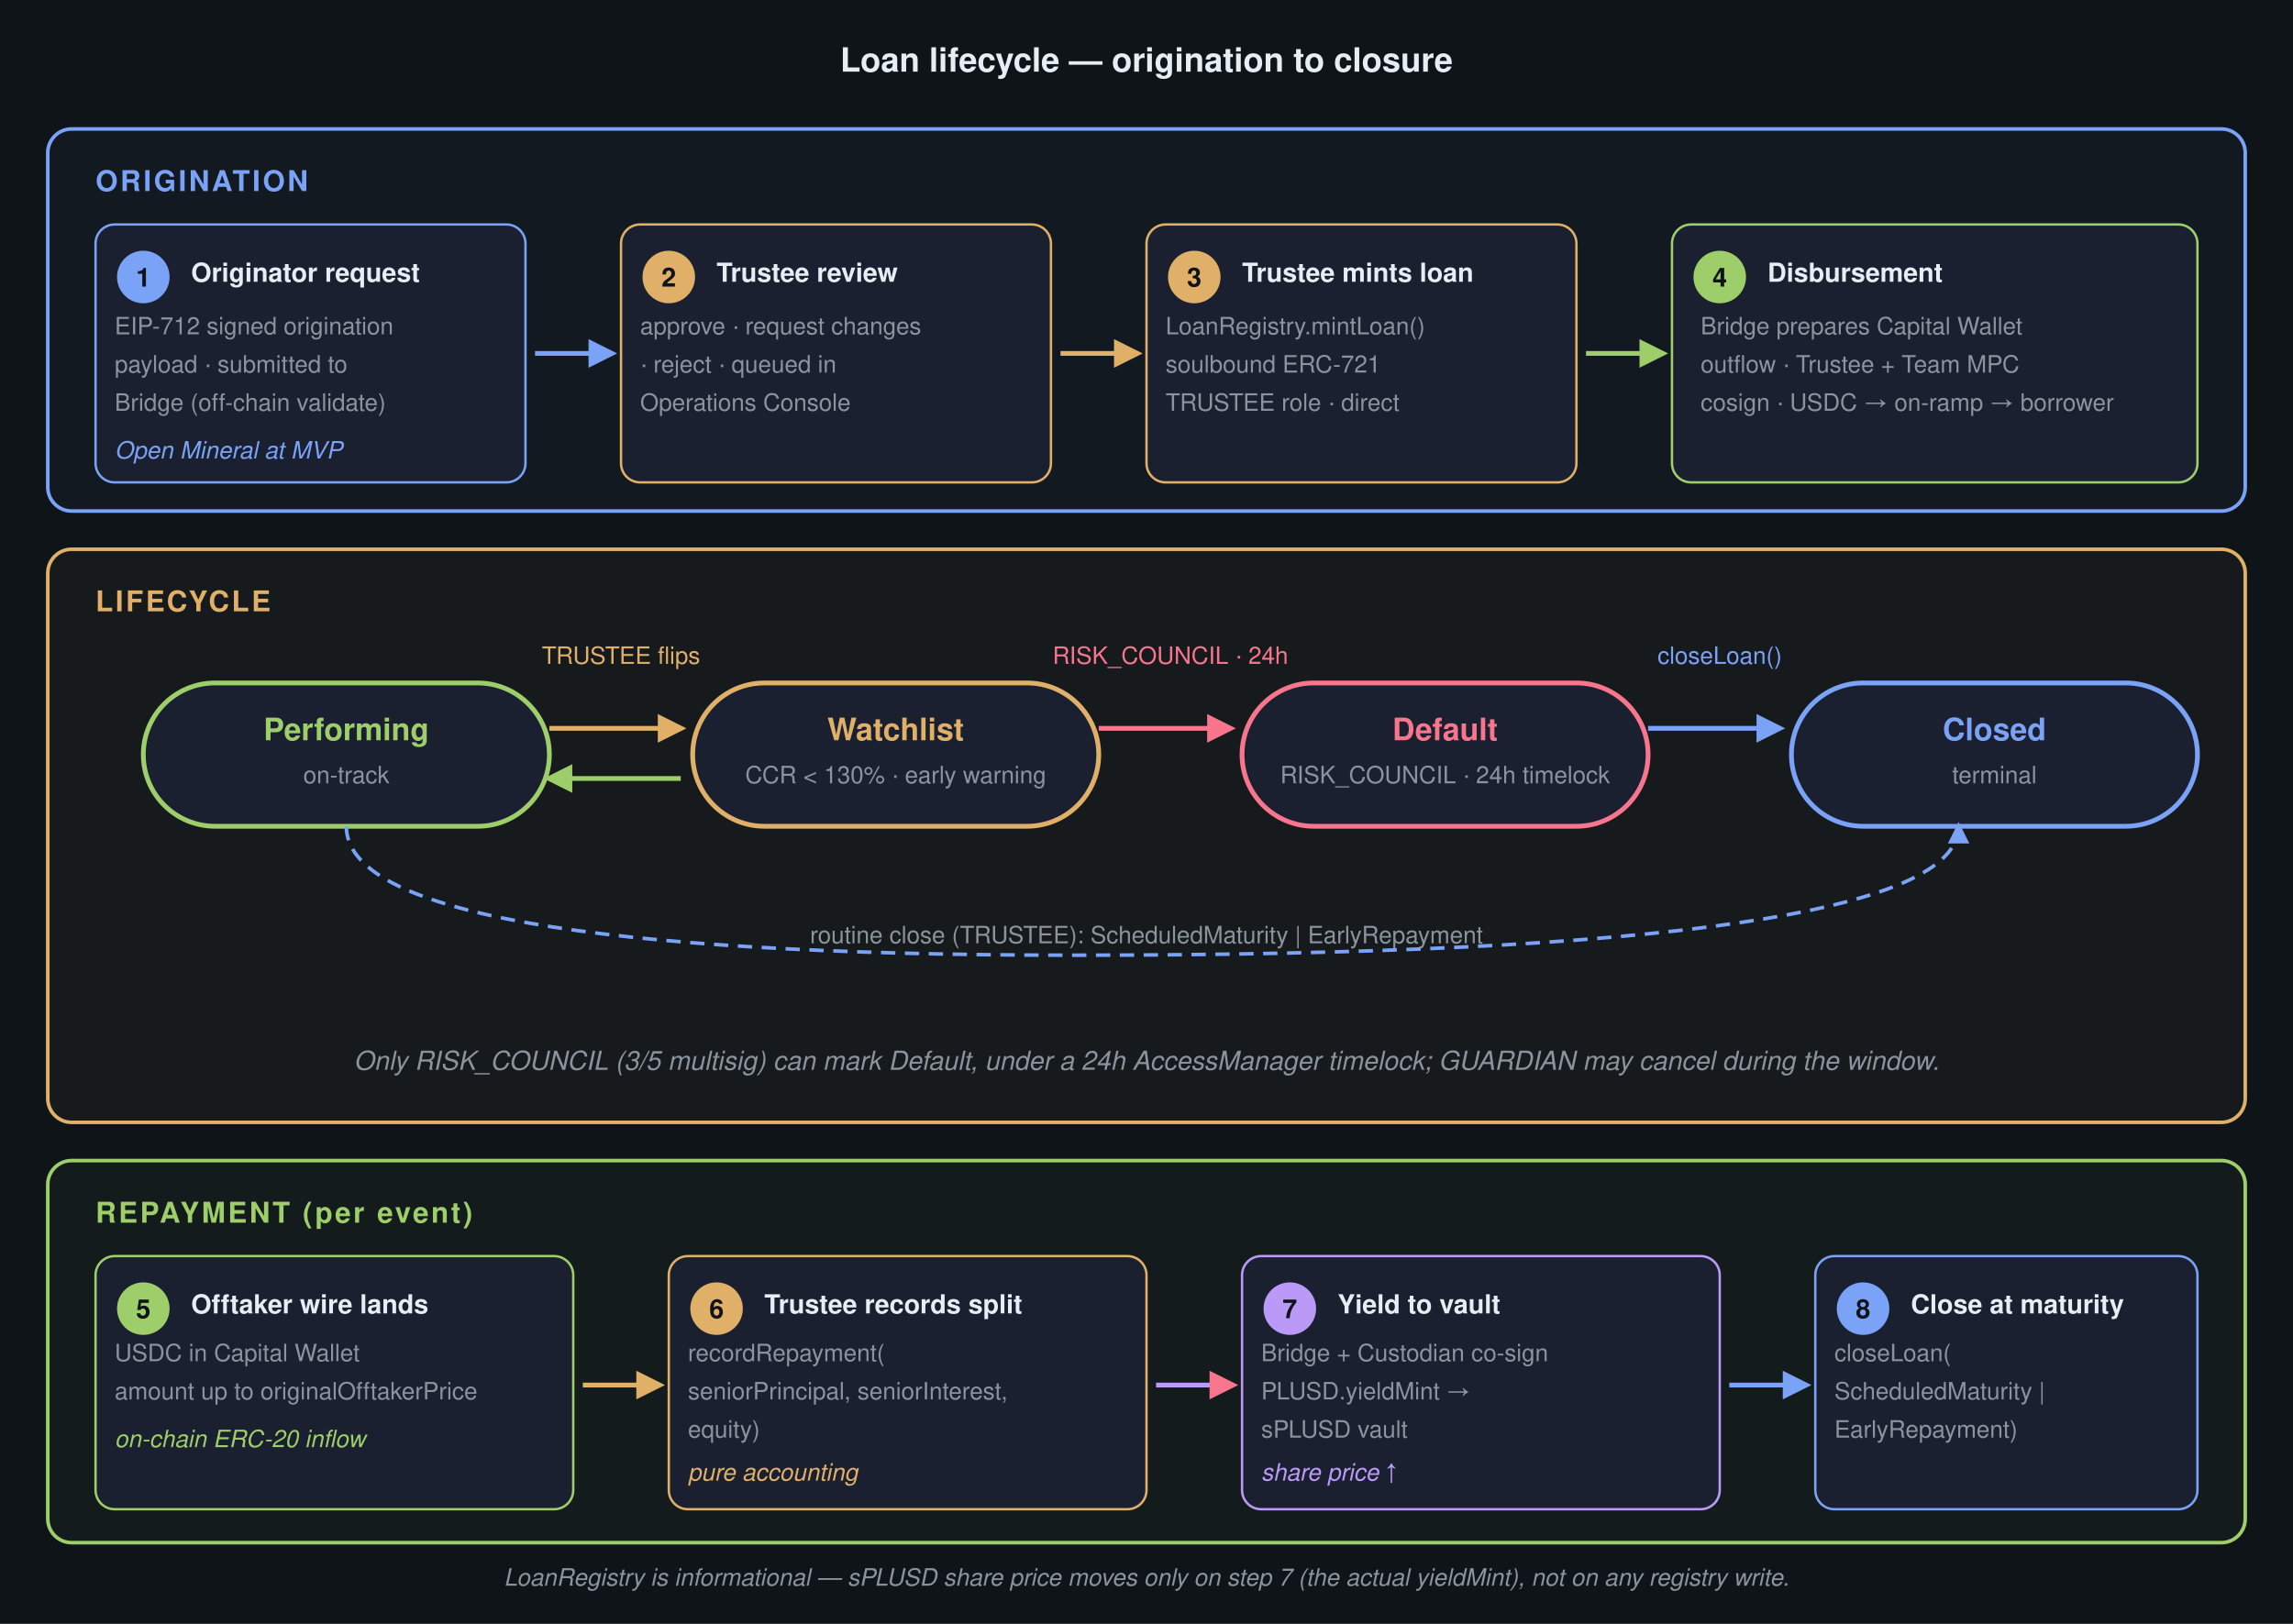
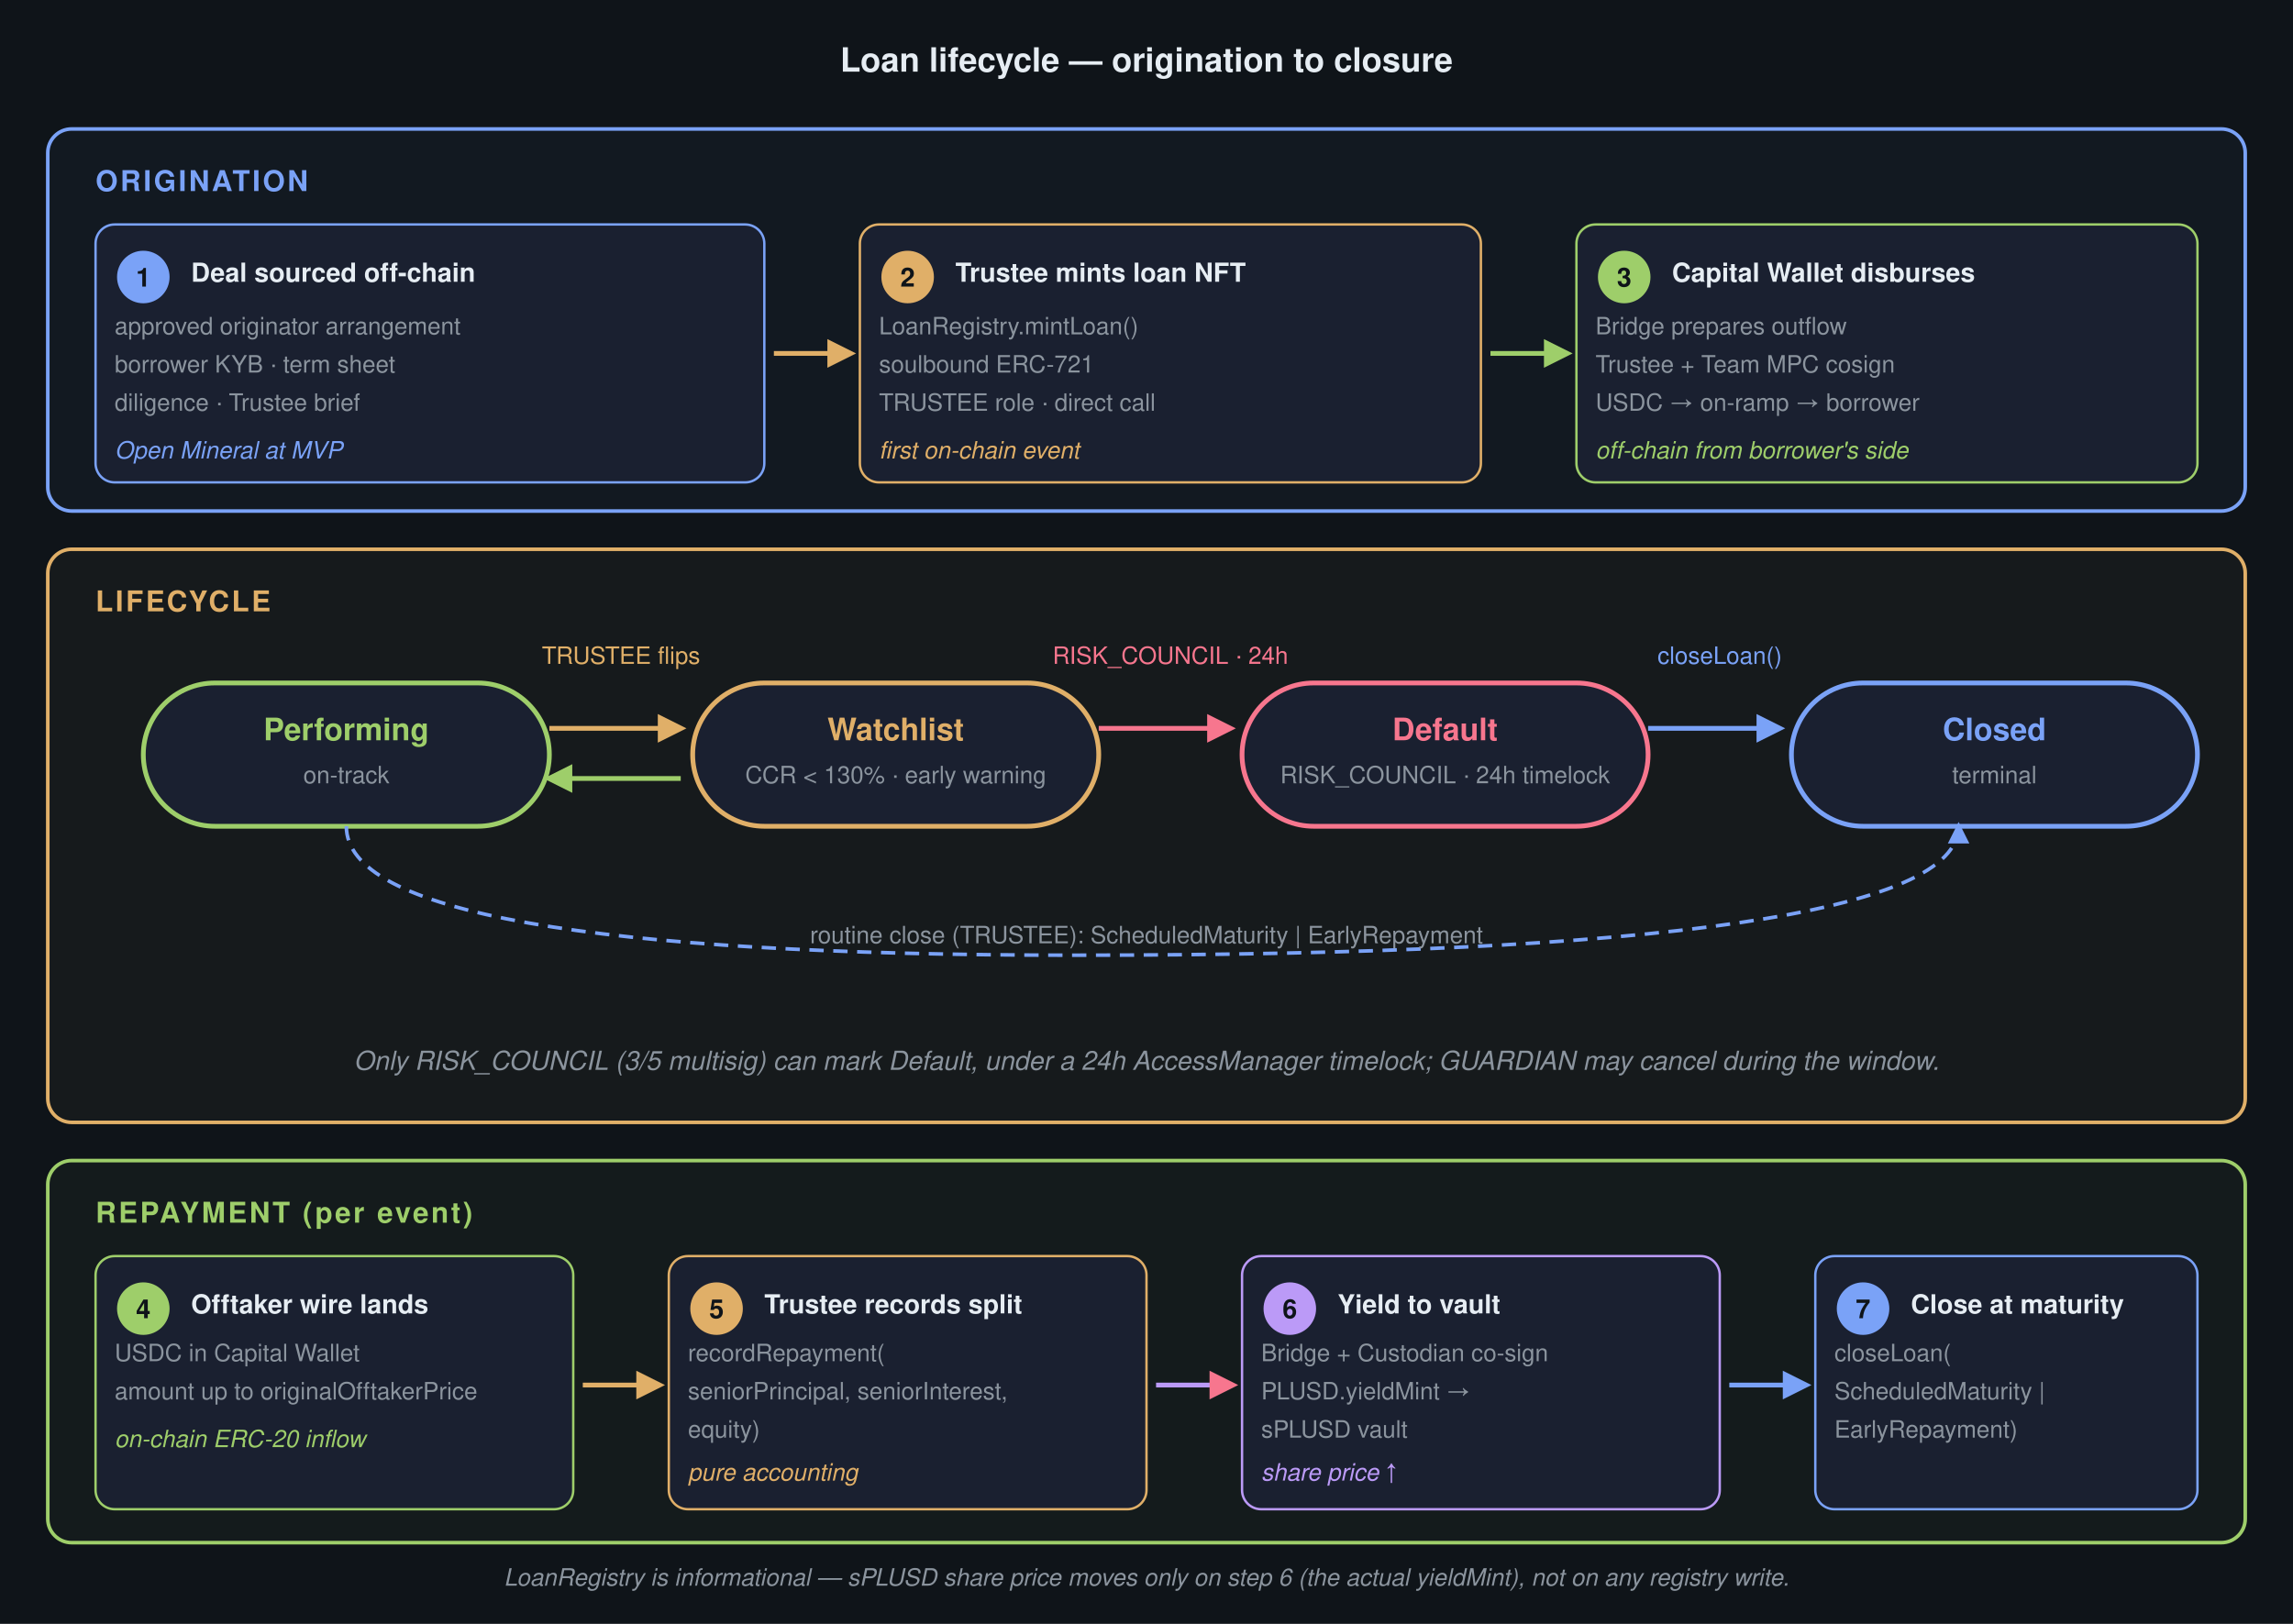
<svg xmlns="http://www.w3.org/2000/svg" width="960" height="680" viewBox="0 0 960 680" font-family="-apple-system, BlinkMacSystemFont, 'Segoe UI', Helvetica, Arial, sans-serif">
  <rect width="960" height="680" fill="#0f1419" />
  <defs>
    <marker id="a-sl-6" viewBox="0 0 10 10" refX="8" refY="5" markerWidth="6" markerHeight="6" orient="auto">
      <path d="M 0 0 L 10 5 L 0 10 z" fill="#7aa2f7" />
    </marker>
    <marker id="a-amb-6" viewBox="0 0 10 10" refX="8" refY="5" markerWidth="6" markerHeight="6" orient="auto">
      <path d="M 0 0 L 10 5 L 0 10 z" fill="#e0af68" />
    </marker>
    <marker id="a-sage-6" viewBox="0 0 10 10" refX="8" refY="5" markerWidth="6" markerHeight="6" orient="auto">
      <path d="M 0 0 L 10 5 L 0 10 z" fill="#9ece6a" />
    </marker>
    <marker id="a-rose-6" viewBox="0 0 10 10" refX="8" refY="5" markerWidth="6" markerHeight="6" orient="auto">
      <path d="M 0 0 L 10 5 L 0 10 z" fill="#f7768e" />
    </marker>
  </defs>
  <text text-anchor="middle" x="480" y="30" fill="#e6edf3" font-size="14" font-weight="700">Loan lifecycle — origination to closure</text>
  <rect x="20" y="54" width="920" height="160" rx="10" fill="rgba(122,162,247,0.04)" stroke="#7aa2f7" stroke-width="1.5" />
  <text x="40" y="80" fill="#7aa2f7" font-size="12" font-weight="700" letter-spacing="1">ORIGINATION</text>
-   <rect x="40" y="94" width="180" height="108" rx="8" fill="#1a2030" stroke="#7aa2f7" stroke-width="1" />
+   <rect x="40" y="94" width="280" height="108" rx="8" fill="#1a2030" stroke="#7aa2f7" stroke-width="1" />
  <circle cx="60" cy="116" r="11" fill="#7aa2f7" />
  <text text-anchor="middle" x="60" y="120" fill="#0f1419" font-size="11" font-weight="700">1</text>
-   <text x="80" y="118" fill="#e6edf3" font-size="11" font-weight="600">Originator request</text>
-   <text x="48" y="140" fill="#8b949e" font-size="10">EIP-712 signed origination</text>
-   <text x="48" y="156" fill="#8b949e" font-size="10">payload · submitted to</text>
-   <text x="48" y="172" fill="#8b949e" font-size="10">Bridge (off-chain validate)</text>
+   <text x="80" y="118" fill="#e6edf3" font-size="11" font-weight="600">Deal sourced off-chain</text>
+   <text x="48" y="140" fill="#8b949e" font-size="10">approved originator arrangement</text>
+   <text x="48" y="156" fill="#8b949e" font-size="10">borrower KYB · term sheet</text>
+   <text x="48" y="172" fill="#8b949e" font-size="10">diligence · Trustee brief</text>
  <text x="48" y="192" fill="#7aa2f7" font-size="10" font-style="italic">Open Mineral at MVP</text>
-   <line x1="224" y1="148" x2="256" y2="148" stroke="#7aa2f7" stroke-width="2" marker-end="url(#a-sl-6)" />
-   <rect x="260" y="94" width="180" height="108" rx="8" fill="#1a2030" stroke="#e0af68" stroke-width="1" />
-   <circle cx="280" cy="116" r="11" fill="#e0af68" />
-   <text text-anchor="middle" x="280" y="120" fill="#0f1419" font-size="11" font-weight="700">2</text>
-   <text x="300" y="118" fill="#e6edf3" font-size="11" font-weight="600">Trustee review</text>
-   <text x="268" y="140" fill="#8b949e" font-size="10">approve · request changes</text>
-   <text x="268" y="156" fill="#8b949e" font-size="10">· reject · queued in</text>
-   <text x="268" y="172" fill="#8b949e" font-size="10">Operations Console</text>
-   <line x1="444" y1="148" x2="476" y2="148" stroke="#e0af68" stroke-width="2" marker-end="url(#a-amb-6)" />
-   <rect x="480" y="94" width="180" height="108" rx="8" fill="#1a2030" stroke="#e0af68" stroke-width="1" />
-   <circle cx="500" cy="116" r="11" fill="#e0af68" />
-   <text text-anchor="middle" x="500" y="120" fill="#0f1419" font-size="11" font-weight="700">3</text>
-   <text x="520" y="118" fill="#e6edf3" font-size="11" font-weight="600">Trustee mints loan</text>
-   <text x="488" y="140" fill="#8b949e" font-size="10">LoanRegistry.mintLoan()</text>
-   <text x="488" y="156" fill="#8b949e" font-size="10">soulbound ERC-721</text>
-   <text x="488" y="172" fill="#8b949e" font-size="10">TRUSTEE role · direct</text>
-   <line x1="664" y1="148" x2="696" y2="148" stroke="#9ece6a" stroke-width="2" marker-end="url(#a-sage-6)" />
-   <rect x="700" y="94" width="220" height="108" rx="8" fill="#1a2030" stroke="#9ece6a" stroke-width="1" />
-   <circle cx="720" cy="116" r="11" fill="#9ece6a" />
-   <text text-anchor="middle" x="720" y="120" fill="#0f1419" font-size="11" font-weight="700">4</text>
-   <text x="740" y="118" fill="#e6edf3" font-size="11" font-weight="600">Disbursement</text>
-   <text x="712" y="140" fill="#8b949e" font-size="10">Bridge prepares Capital Wallet</text>
-   <text x="712" y="156" fill="#8b949e" font-size="10">outflow · Trustee + Team MPC</text>
-   <text x="712" y="172" fill="#8b949e" font-size="10">cosign · USDC → on-ramp → borrower</text>
+   <line x1="324" y1="148" x2="356" y2="148" stroke="#e0af68" stroke-width="2" marker-end="url(#a-amb-6)" />
+   <rect x="360" y="94" width="260" height="108" rx="8" fill="#1a2030" stroke="#e0af68" stroke-width="1" />
+   <circle cx="380" cy="116" r="11" fill="#e0af68" />
+   <text text-anchor="middle" x="380" y="120" fill="#0f1419" font-size="11" font-weight="700">2</text>
+   <text x="400" y="118" fill="#e6edf3" font-size="11" font-weight="600">Trustee mints loan NFT</text>
+   <text x="368" y="140" fill="#8b949e" font-size="10">LoanRegistry.mintLoan()</text>
+   <text x="368" y="156" fill="#8b949e" font-size="10">soulbound ERC-721</text>
+   <text x="368" y="172" fill="#8b949e" font-size="10">TRUSTEE role · direct call</text>
+   <text x="368" y="192" fill="#e0af68" font-size="10" font-style="italic">first on-chain event</text>
+   <line x1="624" y1="148" x2="656" y2="148" stroke="#9ece6a" stroke-width="2" marker-end="url(#a-sage-6)" />
+   <rect x="660" y="94" width="260" height="108" rx="8" fill="#1a2030" stroke="#9ece6a" stroke-width="1" />
+   <circle cx="680" cy="116" r="11" fill="#9ece6a" />
+   <text text-anchor="middle" x="680" y="120" fill="#0f1419" font-size="11" font-weight="700">3</text>
+   <text x="700" y="118" fill="#e6edf3" font-size="11" font-weight="600">Capital Wallet disburses</text>
+   <text x="668" y="140" fill="#8b949e" font-size="10">Bridge prepares outflow</text>
+   <text x="668" y="156" fill="#8b949e" font-size="10">Trustee + Team MPC cosign</text>
+   <text x="668" y="172" fill="#8b949e" font-size="10">USDC → on-ramp → borrower</text>
+   <text x="668" y="192" fill="#9ece6a" font-size="10" font-style="italic">off-chain from borrower's side</text>
  <rect x="20" y="230" width="920" height="240" rx="10" fill="rgba(224,175,104,0.04)" stroke="#e0af68" stroke-width="1.5" />
  <text x="40" y="256" fill="#e0af68" font-size="12" font-weight="700" letter-spacing="1">LIFECYCLE</text>
  <rect x="60" y="286" width="170" height="60" rx="30" fill="#1a2030" stroke="#9ece6a" stroke-width="2" />
  <text text-anchor="middle" x="145" y="310" fill="#9ece6a" font-size="13" font-weight="700">Performing</text>
  <text text-anchor="middle" x="145" y="328" fill="#8b949e" font-size="10">on-track</text>
  <rect x="290" y="286" width="170" height="60" rx="30" fill="#1a2030" stroke="#e0af68" stroke-width="2" />
  <text text-anchor="middle" x="375" y="310" fill="#e0af68" font-size="13" font-weight="700">Watchlist</text>
  <text text-anchor="middle" x="375" y="328" fill="#8b949e" font-size="10">CCR &lt; 130% · early warning</text>
  <rect x="520" y="286" width="170" height="60" rx="30" fill="#1a2030" stroke="#f7768e" stroke-width="2" />
  <text text-anchor="middle" x="605" y="310" fill="#f7768e" font-size="13" font-weight="700">Default</text>
  <text text-anchor="middle" x="605" y="328" fill="#8b949e" font-size="10">RISK_COUNCIL · 24h timelock</text>
  <rect x="750" y="286" width="170" height="60" rx="30" fill="#1a2030" stroke="#7aa2f7" stroke-width="2" />
  <text text-anchor="middle" x="835" y="310" fill="#7aa2f7" font-size="13" font-weight="700">Closed</text>
  <text text-anchor="middle" x="835" y="328" fill="#8b949e" font-size="10">terminal</text>
  <path d="M 230 305 L 285 305" stroke="#e0af68" stroke-width="2" fill="none" marker-end="url(#a-amb-6)" />
  <path d="M 285 326 L 230 326" stroke="#9ece6a" stroke-width="2" fill="none" marker-end="url(#a-sage-6)" />
  <path d="M 460 305 L 515 305" stroke="#f7768e" stroke-width="2" fill="none" marker-end="url(#a-rose-6)" />
  <path d="M 690 305 L 745 305" stroke="#7aa2f7" stroke-width="2" fill="none" marker-end="url(#a-sl-6)" />
  <path d="M 145 346 Q 145 400 450 400 Q 820 400 820 346" stroke="#7aa2f7" stroke-width="1.5" stroke-dasharray="6 4" fill="none" marker-end="url(#a-sl-6)" />
  <text text-anchor="middle" x="480" y="395" fill="#8b949e" font-size="10">routine close (TRUSTEE): ScheduledMaturity | EarlyRepayment</text>
  <text text-anchor="middle" x="260" y="278" fill="#e0af68" font-size="10">TRUSTEE flips</text>
  <text text-anchor="middle" x="490" y="278" fill="#f7768e" font-size="10">RISK_COUNCIL · 24h</text>
  <text text-anchor="middle" x="720" y="278" fill="#7aa2f7" font-size="10">closeLoan()</text>
  <text text-anchor="middle" x="480" y="448" fill="#8b949e" font-size="11" font-style="italic">Only RISK_COUNCIL (3/5 multisig) can mark Default, under a 24h AccessManager timelock; GUARDIAN may cancel during the window.</text>
  <rect x="20" y="486" width="920" height="160" rx="10" fill="rgba(158,206,106,0.04)" stroke="#9ece6a" stroke-width="1.5" />
  <text x="40" y="512" fill="#9ece6a" font-size="12" font-weight="700" letter-spacing="1">REPAYMENT (per event)</text>
  <rect x="40" y="526" width="200" height="106" rx="8" fill="#1a2030" stroke="#9ece6a" stroke-width="1" />
  <circle cx="60" cy="548" r="11" fill="#9ece6a" />
-   <text text-anchor="middle" x="60" y="552" fill="#0f1419" font-size="11" font-weight="700">5</text>
+   <text text-anchor="middle" x="60" y="552" fill="#0f1419" font-size="11" font-weight="700">4</text>
  <text x="80" y="550" fill="#e6edf3" font-size="11" font-weight="600">Offtaker wire lands</text>
  <text x="48" y="570" fill="#8b949e" font-size="10">USDC in Capital Wallet</text>
  <text x="48" y="586" fill="#8b949e" font-size="10">amount up to originalOfftakerPrice</text>
  <text x="48" y="606" fill="#9ece6a" font-size="10" font-style="italic">on-chain ERC-20 inflow</text>
  <line x1="244" y1="580" x2="276" y2="580" stroke="#e0af68" stroke-width="2" marker-end="url(#a-amb-6)" />
  <rect x="280" y="526" width="200" height="106" rx="8" fill="#1a2030" stroke="#e0af68" stroke-width="1" />
  <circle cx="300" cy="548" r="11" fill="#e0af68" />
-   <text text-anchor="middle" x="300" y="552" fill="#0f1419" font-size="11" font-weight="700">6</text>
+   <text text-anchor="middle" x="300" y="552" fill="#0f1419" font-size="11" font-weight="700">5</text>
  <text x="320" y="550" fill="#e6edf3" font-size="11" font-weight="600">Trustee records split</text>
  <text x="288" y="570" fill="#8b949e" font-size="10">recordRepayment(</text>
  <text x="288" y="586" fill="#8b949e" font-size="10">seniorPrincipal, seniorInterest,</text>
  <text x="288" y="602" fill="#8b949e" font-size="10">equity)</text>
  <text x="288" y="620" fill="#e0af68" font-size="10" font-style="italic">pure accounting</text>
  <line x1="484" y1="580" x2="516" y2="580" stroke="#bb9af7" stroke-width="2" marker-end="url(#a-rose-6)" />
  <rect x="520" y="526" width="200" height="106" rx="8" fill="#1a2030" stroke="#bb9af7" stroke-width="1" />
  <circle cx="540" cy="548" r="11" fill="#bb9af7" />
-   <text text-anchor="middle" x="540" y="552" fill="#0f1419" font-size="11" font-weight="700">7</text>
+   <text text-anchor="middle" x="540" y="552" fill="#0f1419" font-size="11" font-weight="700">6</text>
  <text x="560" y="550" fill="#e6edf3" font-size="11" font-weight="600">Yield to vault</text>
  <text x="528" y="570" fill="#8b949e" font-size="10">Bridge + Custodian co-sign</text>
  <text x="528" y="586" fill="#8b949e" font-size="10">PLUSD.yieldMint →</text>
  <text x="528" y="602" fill="#8b949e" font-size="10">sPLUSD vault</text>
  <text x="528" y="620" fill="#bb9af7" font-size="10" font-style="italic">share price ↑</text>
  <line x1="724" y1="580" x2="756" y2="580" stroke="#7aa2f7" stroke-width="2" marker-end="url(#a-sl-6)" />
  <rect x="760" y="526" width="160" height="106" rx="8" fill="#1a2030" stroke="#7aa2f7" stroke-width="1" />
  <circle cx="780" cy="548" r="11" fill="#7aa2f7" />
-   <text text-anchor="middle" x="780" y="552" fill="#0f1419" font-size="11" font-weight="700">8</text>
+   <text text-anchor="middle" x="780" y="552" fill="#0f1419" font-size="11" font-weight="700">7</text>
  <text x="800" y="550" fill="#e6edf3" font-size="11" font-weight="600">Close at maturity</text>
  <text x="768" y="570" fill="#8b949e" font-size="10">closeLoan(</text>
  <text x="768" y="586" fill="#8b949e" font-size="10">ScheduledMaturity |</text>
  <text x="768" y="602" fill="#8b949e" font-size="10">EarlyRepayment)</text>
-   <text text-anchor="middle" x="480" y="664" fill="#8b949e" font-size="10" font-style="italic">LoanRegistry is informational — sPLUSD share price moves only on step 7 (the actual yieldMint), not on any registry write.</text>
+   <text text-anchor="middle" x="480" y="664" fill="#8b949e" font-size="10" font-style="italic">LoanRegistry is informational — sPLUSD share price moves only on step 6 (the actual yieldMint), not on any registry write.</text>
</svg>
